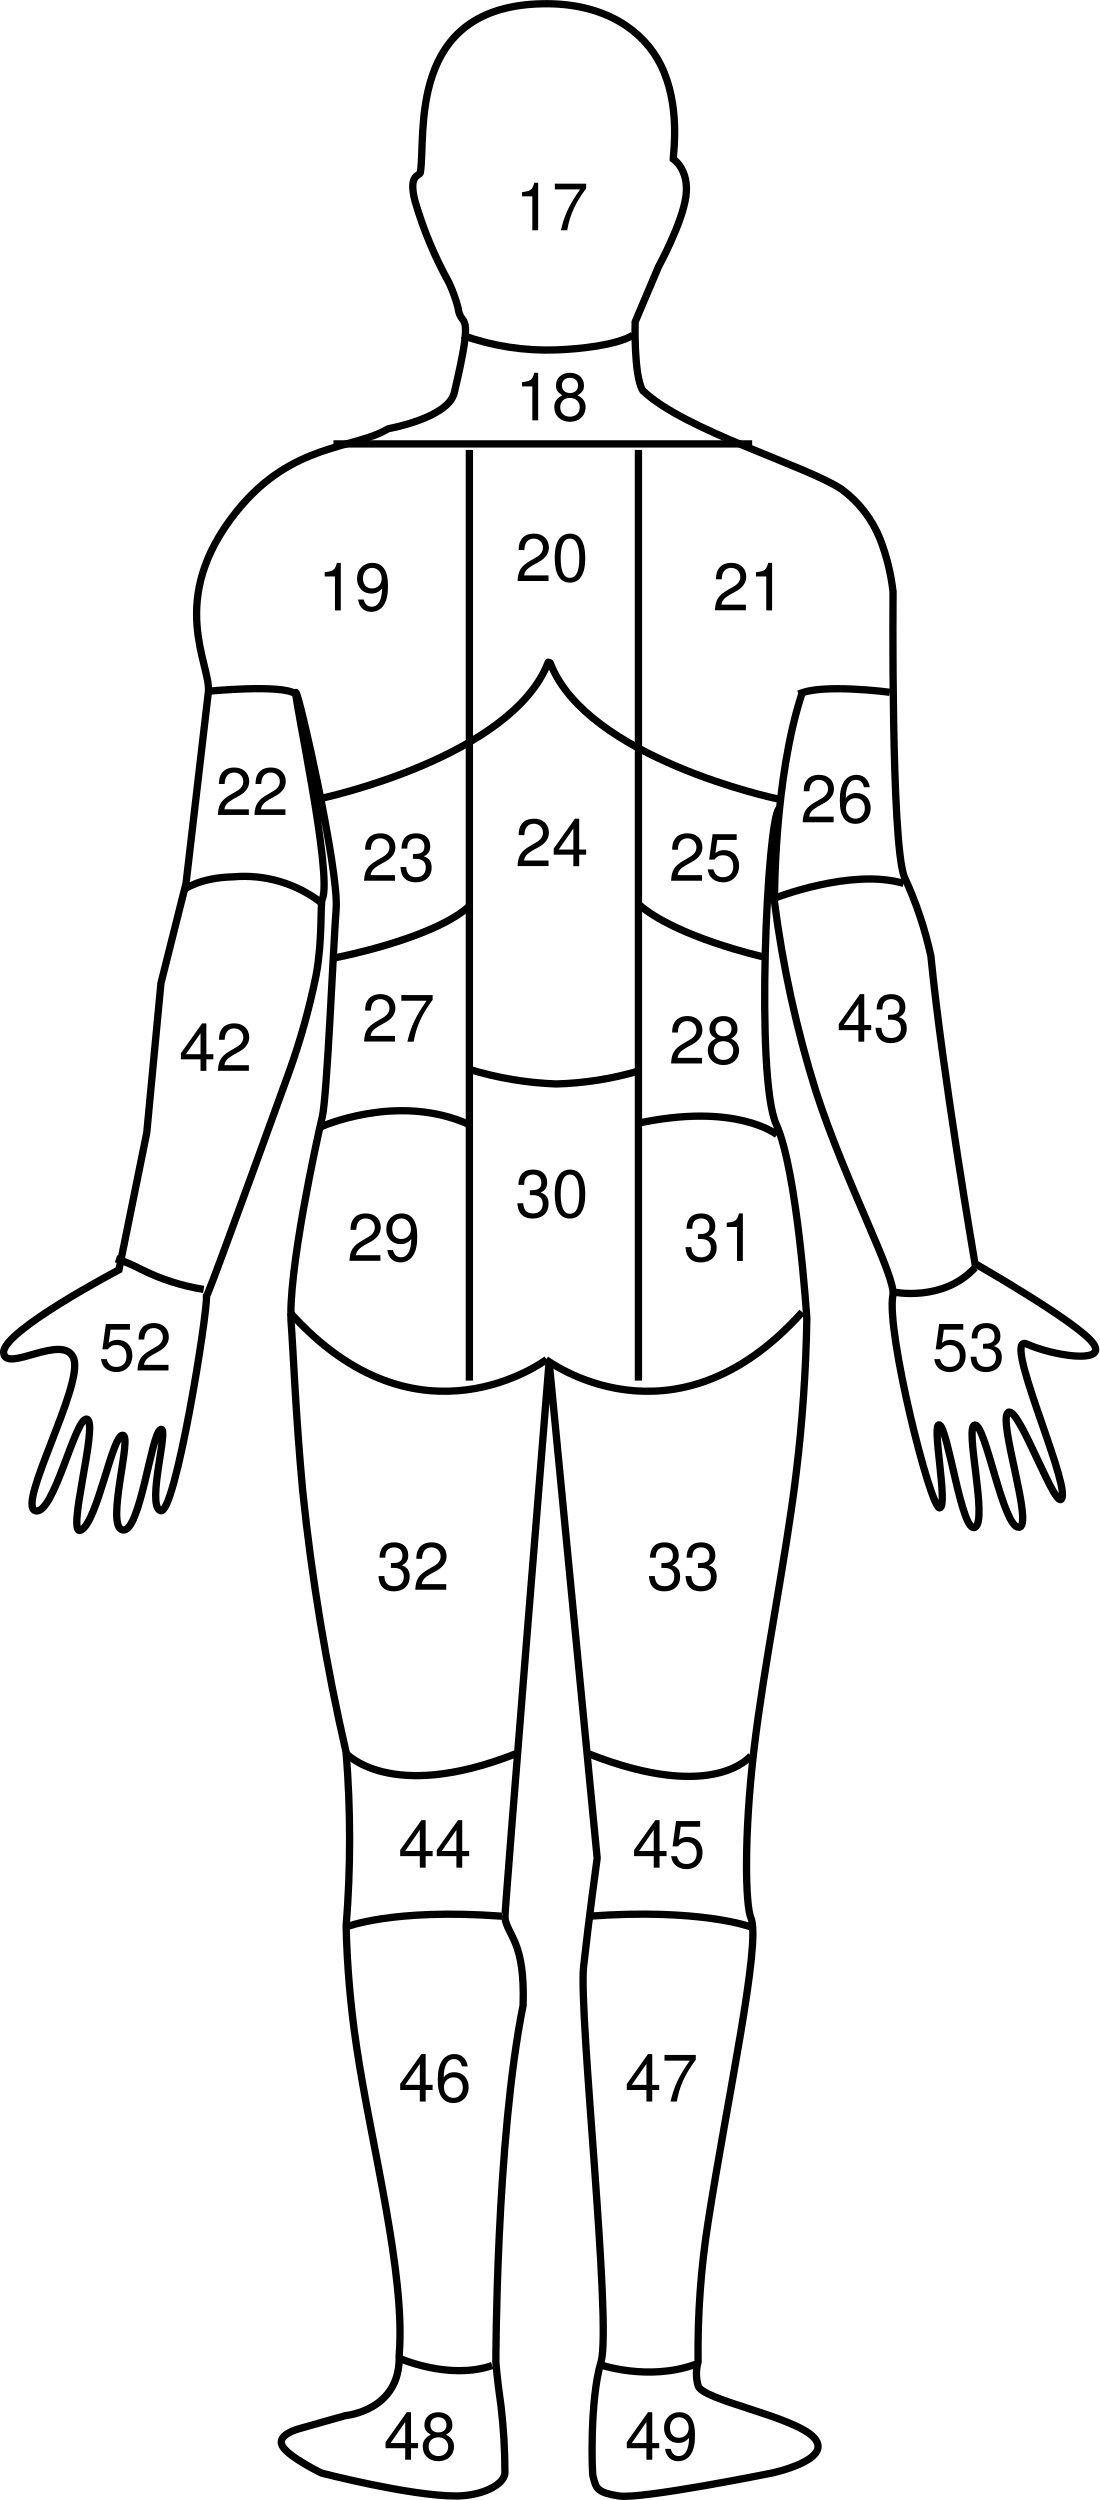
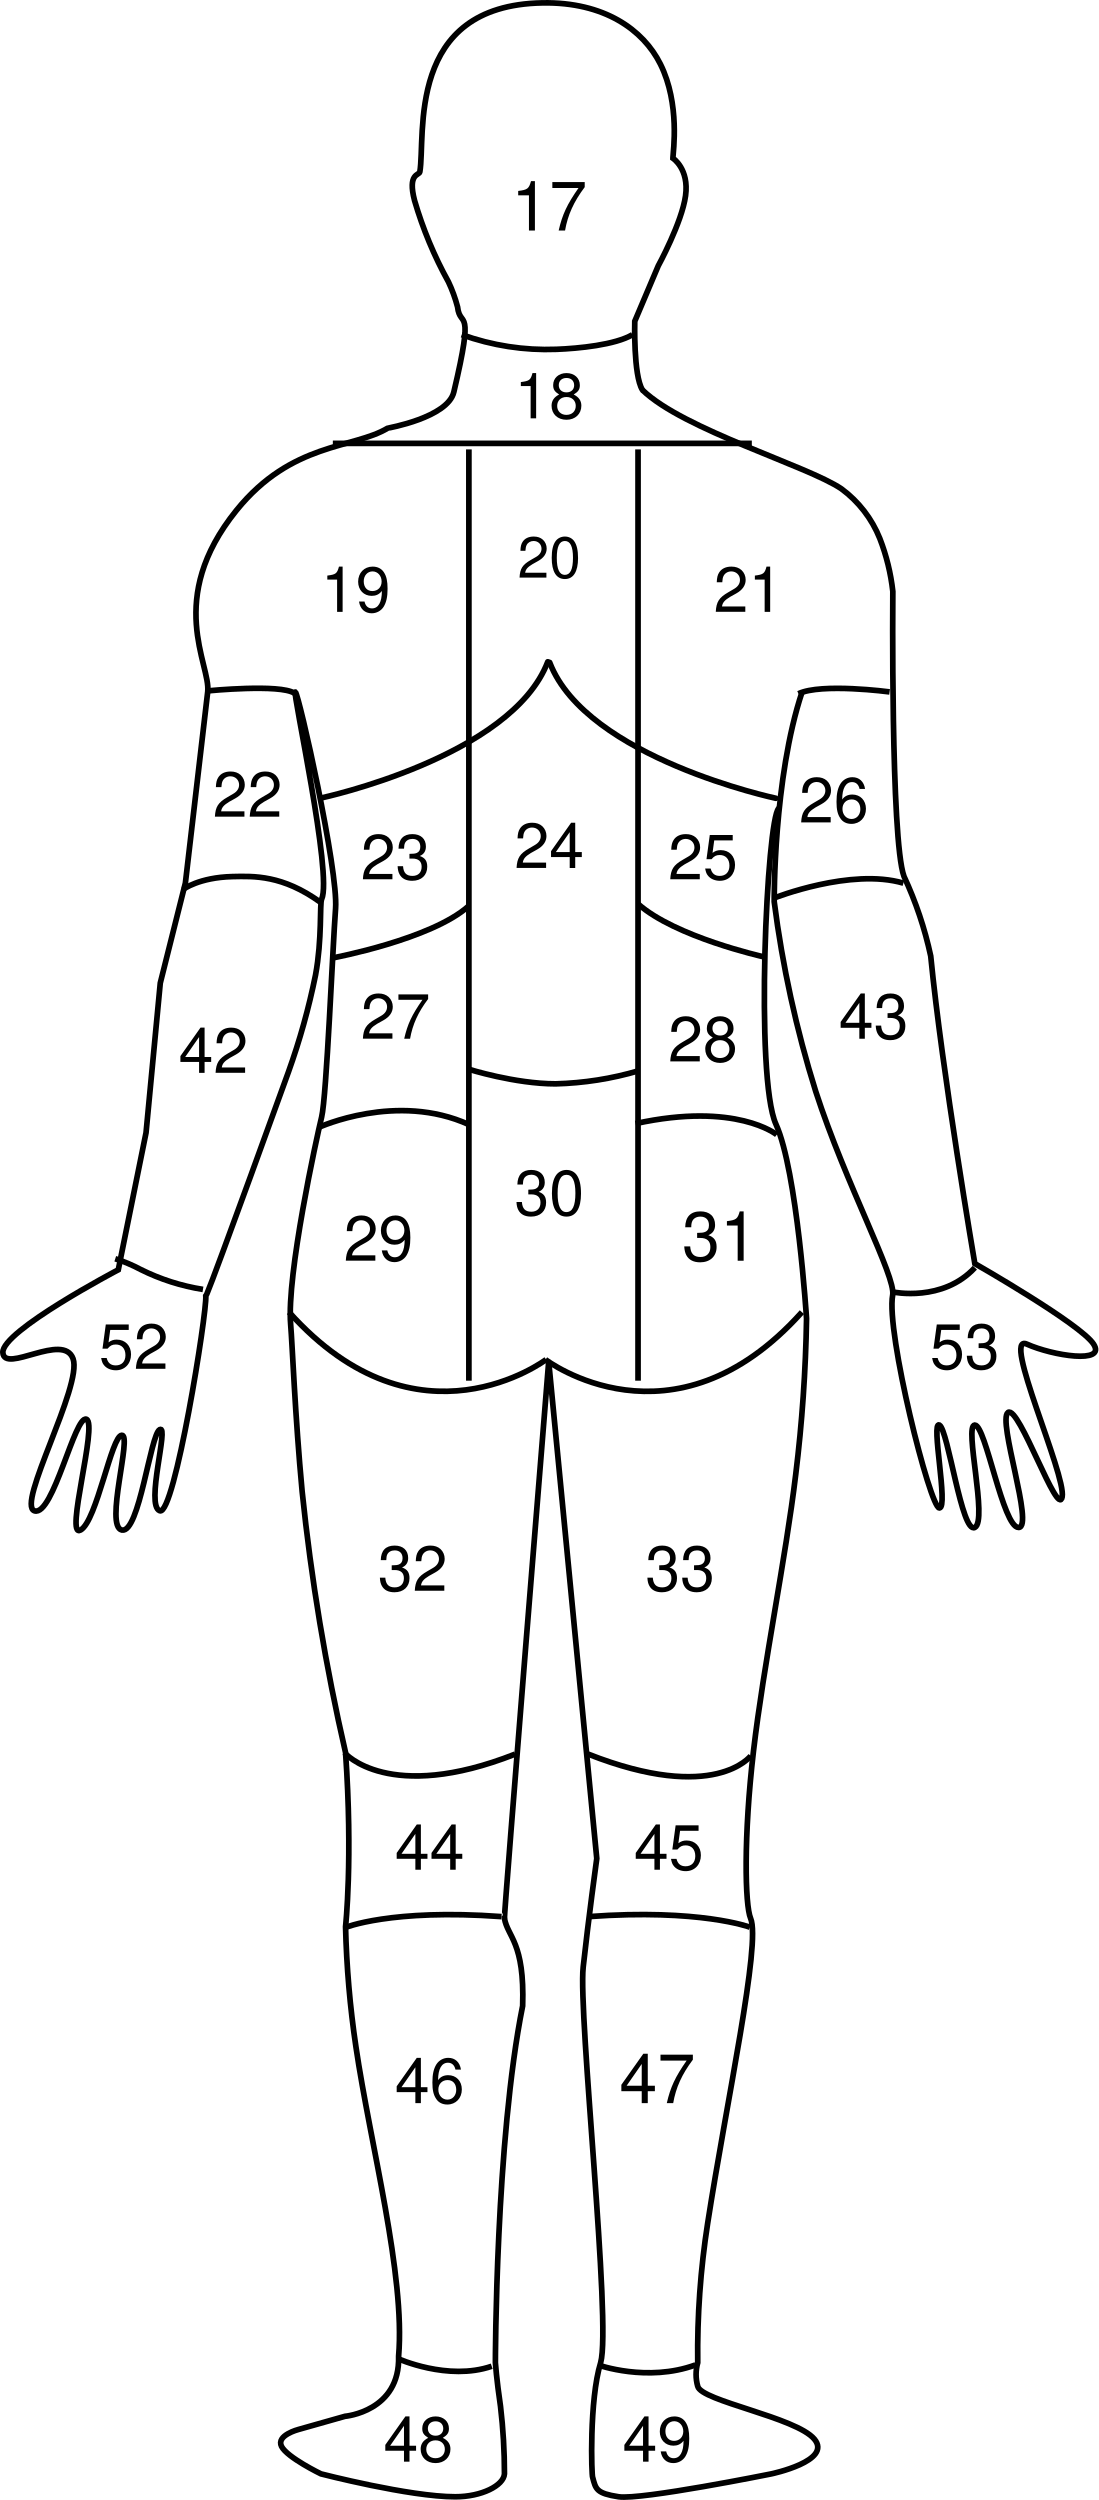
- <svg xmlns="http://www.w3.org/2000/svg" width="150.393" height="342.01" viewBox="0 0 150.393 342.01">
-   <g id="Group_1645" data-name="Group 1645" transform="translate(-112.5 -255.499)">
+ <svg xmlns="http://www.w3.org/2000/svg" width="192.985" height="439.233" viewBox="0 0 192.985 439.233">
+   <g id="Group_1637" data-name="Group 1637" transform="translate(-112.5 -255.499)">
    <g id="Group_1627" data-name="Group 1627" transform="translate(113 256)">
-       <path id="Path_2639" data-name="Path 2639" d="M3123.224,817.224c5.573,5.4,22.572,10.353,27.183,13.49a15.656,15.656,0,0,1,5.252,6.8,28.81,28.81,0,0,1,1.777,7.231s-.3,33.915,1.523,38.952a51.575,51.575,0,0,1,3.657,10.9c1.556,15.865,6.029,42.047,6.029,42.047s14.46,8.257,16.238,11.01-5.609,1.578-9.125,0,5.39,17.858,4.829,20.89-5.912-12.593-7.4-11.549,3.6,15.7,1.446,15.724-4.49-14-5.988-14,1.8,13.068,0,14-3.631-13.337-4.842-14,1.265,11.3,0,11.342-7.332-24.106-6.389-29.112c.469-2.488-6.38-15.089-10.523-27.848a150.718,150.718,0,0,1-5.673-25.928s-.127-16.887,3.81-28.68" transform="translate(-3035.763 -764.276)" fill="none" stroke="#000" stroke-width="1" />
-       <path id="Path_2640" data-name="Path 2640" d="M2180.58,293.186c-1.618,1.524-3.265,36.8-.372,43.183s4.181,26.565,4.181,26.565a200.648,200.648,0,0,1-1.475,21.3c-1.4,11.647-4.384,25.929-5.773,37.8-1.37,11.712-1.166,21.089-.4,22.9,1.443,3.388-3.3,25.116-5.868,41.665a114.027,114.027,0,0,0-1.362,19.079,5.939,5.939,0,0,0,0,3.23c.468,2.023,13.426,4.224,15.942,7.217s-5.875,4.755-5.875,4.755-17.819,3.6-20.881,3.132-3.127-1.056-3.547-2.64c-.158-.138-.491-10.559,1.087-15.694,1.493-5.29-3.083-47.662-2.386-54.088s1.855-14.838,1.855-14.838l-6.573-67.938s-6.161,75.979-6.05,76.119-.073-.427,0,0c.432,2.553,2.775,3.239,2.491,11.964-3.7,18.359-3.728,48.78-3.728,48.78s.146,2.175.7,5.977a77.947,77.947,0,0,1,.539,9.225c-.11,1.608-3.144,3.132-6.718,3.132-6.272,0-18.369-3.132-18.369-3.132s-4.619-2.235-5.388-3.752,2.31-2.315,2.31-2.315l6.363-1.8s7.563-.649,7.333-8.226c.933-11.094-3.862-28.9-5.836-42.3a133.311,133.311,0,0,1-1.42-16.416,147.949,147.949,0,0,0,0-23.8,293.22,293.22,0,0,1-5.932-35.685c-.975-10.394-1.336-20-1.573-22.848-.564-6.774,3.561-25.567,4.236-28.353s1.51-23.281,1.907-28.5-5.019-29.286-5.5-29.6,5.112,25.039,3.589,28.328c-.28.6.076,5.489-.834,10.368a95.172,95.172,0,0,1-3.7,13.247s-10.107,27.957-11.141,30.318a1.208,1.208,0,0,1-.153.28c.174,2.294-4.285,30.122-6.29,29.4s1.3-11.769,0-11.111-2.793,14.232-5.185,13.743,1.412-12.965,0-12.965-3.418,11.7-5.646,12.965,2.376-14.49.8-15.148-4.561,13.3-7.1,12.517,6.578-17.1,5.268-20.791-9.391,2.089-9.6-.843,15.78-11.325,15.78-11.325l3.8-18.742,1.942-20.46,3.433-13.676s2.622-22.447,3.052-26.146-5.889-12.643,3.935-24.814c7.541-9.342,16-8.4,20.664-11.222.02-.011,8.219-1.443,9.048-4.941,2.909-12.261.863-8.554.509-11.642a19.831,19.831,0,0,0-1.245-3.419,54.585,54.585,0,0,1-4.632-11.122c-.978-3.76.639-3.419.722-3.917.825-4.927-2.034-22.784,16.78-23.1,8.407-.143,13.754,3.645,16.109,8.369,2.716,5.449,1.737,12,1.713,12.807,0,.032,0,.062,0,.062s2.231,1.442,1.729,5.12-3.736,9.591-3.736,9.591l-3.209,7.571s-.2,7.38,1.042,9.383" transform="translate(-2074.511 -183.052)" fill="none" stroke="#000" stroke-linecap="round" stroke-width="1" />
-       <path id="Path_2742" data-name="Path 2742" d="M13373.553-4702.584s2.151-1.643,6.749-1.748a17.248,17.248,0,0,1,11.994,3.495" transform="translate(-13348.899 4823.785)" fill="none" stroke="#000" stroke-width="1" />
-       <path id="Path_2743" data-name="Path 2743" d="M13414.724-5014.184s9.85-.969,11.8.323" transform="translate(-13386.666 5108.242)" fill="none" stroke="#000" stroke-linecap="round" stroke-width="1" />
-       <path id="Path_2746" data-name="Path 2746" d="M13826.562-5536.067h0a34.315,34.315,0,0,0,12.951,2c3.022-.115,8.025-.6,10.4-2" transform="translate(-13763.825 5581.431)" fill="none" stroke="#000" stroke-width="1" />
-       <path id="Path_2747" data-name="Path 2747" d="M13617.883-5412.238h57.283" transform="translate(-13572.768 5472.466)" fill="none" stroke="#000" stroke-width="1" />
-       <path id="Path_2748" data-name="Path 2748" d="M13845.085-5412.237v127.323" transform="translate(-13781.372 5473.286)" fill="none" stroke="#000" stroke-width="1" />
-       <path id="Path_2749" data-name="Path 2749" d="M13845.085-5412.237v127.323" transform="translate(-13758.244 5473.286)" fill="none" stroke="#000" stroke-width="1" />
-       <path id="Path_2750" data-name="Path 2750" d="M13836.084-4743.753" transform="translate(-13773.118 4859.908)" fill="#ff5124" stroke="#000" stroke-width="1" />
-       <path id="Path_2751" data-name="Path 2751" d="M13600.486-4866.114s25.99-5.562,30.965-18.611" transform="translate(-13556.953 4974.814)" fill="none" stroke="#000" stroke-linecap="round" stroke-width="1" />
-       <path id="Path_2752" data-name="Path 2752" d="M13652.328-4868.087s-25.843-5.5-30.889-18.5c0-.013-.015-.039-.025-.065" transform="translate(-13546.649 4976.834)" fill="none" stroke="#000" stroke-linecap="round" stroke-width="1" />
-       <path id="Path_2753" data-name="Path 2753" d="M13596.859-4330.791s10.655-4.9,20.566-.363" transform="translate(-13553.666 4484.53)" fill="none" stroke="#000" stroke-width="1" />
-       <path id="Path_2754" data-name="Path 2754" d="M13761.93-4330.629s-5.543-4.535-19.314-1.521" transform="translate(-13656.119 4485.373)" fill="none" stroke="#000" stroke-width="1" />
-       <path id="Path_2755" data-name="Path 2755" d="M13620.857-4738.1s13.366-2.518,18.459-7.036" transform="translate(-13575.68 4868.662)" fill="none" stroke="#000" stroke-width="1" />
-       <path id="Path_2756" data-name="Path 2756" d="M13638.07-4741.859s-11.955-2.678-17.053-7.2" transform="translate(-13534.17 4872.253)" fill="none" stroke="#000" stroke-width="1" />
-       <path id="Path_2757" data-name="Path 2757" d="M13582.44-3979.744s-17.488,13.242-35.154-6.476" transform="translate(-13508.158 4165.222)" fill="none" stroke="#000" stroke-width="1" />
-       <path id="Path_2758" data-name="Path 2758" d="M13545.067-3979.736s17.393,13.233,35.061-6.484" transform="translate(-13470.884 4165.222)" fill="none" stroke="#000" stroke-width="1" />
-       <path id="Path_2759" data-name="Path 2759" d="M13639.309-3258.965s6.009,6.988,23.322.166" transform="translate(-13592.58 3498.223)" fill="none" stroke="#000" stroke-width="1" />
-       <path id="Path_2760" data-name="Path 2760" d="M13661.551-3256.724s-4.929,6.593-22.242-.229" transform="translate(-13559.293 3496.377)" fill="none" stroke="#000" stroke-width="1" />
-       <path id="Path_2761" data-name="Path 2761" d="M13639.309-2990.366s6.293-2.634,21.456-1.522" transform="translate(-13592.587 3253.53)" fill="none" stroke="#000" stroke-width="1" />
-       <path id="Path_2762" data-name="Path 2762" d="M13661.353-2990.508s-6.882-2.559-22.044-1.448" transform="translate(-13559.211 3253.597)" fill="none" stroke="#000" stroke-width="1" />
-       <path id="Path_2763" data-name="Path 2763" d="M13726.866-2261.968s6.884,3.132,12.884,1.065" transform="translate(-13672.912 2584.016)" fill="none" stroke="#000" stroke-width="1" />
-       <path id="Path_2764" data-name="Path 2764" d="M14057.146-2251.2s6.743,2.417,13.339,0" transform="translate(-13975.786 2574.131)" fill="none" stroke="#000" stroke-width="1" />
-       <path id="Path_2765" data-name="Path 2765" d="M14541.8-4055.879s6.786,1.437,11.186-3.332" transform="translate(-14420.095 4232.128)" fill="none" stroke="#000" stroke-width="1" />
-       <path id="Path_2766" data-name="Path 2766" d="M14347.3-4697.855s10.481-4.137,17.655-2.02" transform="translate(-14241.831 4820.228)" fill="none" stroke="#000" stroke-width="1" />
-       <path id="Path_2767" data-name="Path 2767" d="M14400.118-5013.914s-9.338-1.24-12.457.247" transform="translate(-14278.886 5108.119)" fill="none" stroke="#000" stroke-width="1" />
-       <path id="Path_2877" data-name="Path 2877" d="M2266.486,2274.089a20.68,20.68,0,0,1,3.478,1.471,29.278,29.278,0,0,0,8.513,2.723" transform="translate(-2251.117 -2102.388)" fill="none" stroke="#000" stroke-width="1" />
+       <path id="Path_2639" data-name="Path 2639" d="M3123.224,817.224c7.162,6.934,29.007,13.3,34.934,17.336a20.122,20.122,0,0,1,6.75,8.734,37.039,37.039,0,0,1,2.284,9.292s-.386,43.585,1.957,50.058a66.3,66.3,0,0,1,4.7,14.006c2,20.389,7.748,54.035,7.748,54.035s18.583,10.611,20.867,14.149-7.208,2.027-11.727,0,6.926,22.949,6.206,26.845-7.6-16.183-9.51-14.841,4.627,20.174,1.858,20.207-5.77-17.994-7.694-17.994,2.31,16.794,0,17.994-4.667-17.139-6.222-17.994,1.625,14.523,0,14.575-9.423-30.979-8.21-37.412c.6-3.2-8.2-19.391-13.522-35.787a193.677,193.677,0,0,1-7.291-33.32s-.164-21.7,4.9-36.857" transform="translate(-3010.828 -749.181)" fill="none" stroke="#000" stroke-width="1" />
+       <path id="Path_2640" data-name="Path 2640" d="M2210.821,324.585c-2.079,1.959-4.2,47.3-.478,55.494s5.373,34.138,5.373,34.138a257.8,257.8,0,0,1-1.9,27.378c-1.8,14.967-5.634,33.321-7.419,48.574-1.76,15.051-1.5,27.1-.509,29.424,1.855,4.354-4.24,32.277-7.541,53.544a146.55,146.55,0,0,0-1.75,24.518,7.633,7.633,0,0,0,0,4.151c.6,2.6,17.253,5.428,20.487,9.275s-7.55,6.111-7.55,6.111-22.9,4.625-26.834,4.025-4.019-1.357-4.559-3.393c-.2-.177-.632-13.57,1.4-20.168,1.919-6.8-3.962-61.25-3.066-69.509s2.384-19.068,2.384-19.068l-8.446-87.307s-7.917,97.641-7.775,97.821-.093-.548,0,0c.555,3.281,3.567,4.163,3.2,15.375-4.757,23.594-4.791,62.688-4.791,62.688s.187,2.795.9,7.681a100.153,100.153,0,0,1,.693,11.856c-.142,2.066-4.04,4.025-8.634,4.025-8.06,0-23.606-4.025-23.606-4.025s-5.935-2.872-6.924-4.822,2.969-2.975,2.969-2.975l8.177-2.315s9.719-.834,9.423-10.571c1.2-14.257-4.963-37.146-7.5-54.354a171.316,171.316,0,0,1-1.824-21.1s1.3-11.909,0-30.59a376.784,376.784,0,0,1-7.624-45.859c-1.253-13.358-1.717-25.7-2.022-29.362-.725-8.7,4.576-32.857,5.444-36.436s1.94-29.918,2.451-36.625-6.45-37.635-7.063-38.045,6.57,32.178,4.612,36.4c-.36.777.1,7.054-1.073,13.324a122.313,122.313,0,0,1-4.757,17.023s-12.989,35.928-14.318,38.962a1.552,1.552,0,0,1-.2.36c.223,2.948-5.507,38.71-8.083,37.781s1.666-15.124,0-14.279-3.589,18.289-6.663,17.661,1.814-16.661,0-16.661-4.393,15.033-7.256,16.661,3.053-18.621,1.03-19.467S2083.342,449,2080.08,448s8.453-21.98,6.77-26.718-12.068,2.684-12.336-1.084,20.279-14.554,20.279-14.554l4.877-24.085,2.5-26.294,4.412-17.575s3.369-28.847,3.923-33.6-7.568-16.248,5.057-31.888c9.691-12.005,20.568-10.8,26.555-14.422.025-.014,10.562-1.855,11.628-6.35,3.738-15.756,1.109-10.993.654-14.961a25.473,25.473,0,0,0-1.6-4.393,70.139,70.139,0,0,1-5.953-14.293c-1.257-4.832.821-4.393.928-5.034,1.06-6.332-2.614-29.279,21.564-29.69,10.8-.183,17.675,4.684,20.7,10.755,3.49,7,2.232,15.422,2.2,16.458,0,.042,0,.08,0,.08s2.867,1.854,2.222,6.58-4.8,12.326-4.8,12.326l-4.124,9.73s-.261,9.484,1.339,12.058" transform="translate(-2074.511 -183.052)" fill="none" stroke="#000" stroke-linecap="round" stroke-width="1" />
+       <path id="Path_2742" data-name="Path 2742" d="M13373.553-4702.079s2.766-2.111,8.674-2.246c3.771-.085,8.768-.29,15.414,4.491" transform="translate(-13341.871 4857.835)" fill="none" stroke="#000" stroke-width="1" />
+       <path id="Path_2743" data-name="Path 2743" d="M13414.725-5014.084s12.656-1.245,15.16.415" transform="translate(-13378.668 5134.958)" fill="none" stroke="#000" stroke-linecap="round" stroke-width="1" />
+       <path id="Path_2746" data-name="Path 2746" d="M13826.563-5536.067h0a44.089,44.089,0,0,0,16.643,2.573c3.885-.148,10.314-.772,13.361-2.573" transform="translate(-13745.939 5594.365)" fill="none" stroke="#000" stroke-width="1" />
+       <path id="Path_2747" data-name="Path 2747" d="M13617.883-5412.238h73.613" transform="translate(-13559.905 5489.637)" fill="none" stroke="#000" stroke-width="1" />
+       <path id="Path_2748" data-name="Path 2748" d="M13845.085-5412.237v163.624" transform="translate(-13763.207 5490.691)" fill="none" stroke="#000" stroke-width="1" />
+       <path id="Path_2749" data-name="Path 2749" d="M13845.085-5412.237v163.624" transform="translate(-13733.485 5490.691)" fill="none" stroke="#000" stroke-width="1" />
+       <path id="Path_2750" data-name="Path 2750" d="M13836.084-4743.753" transform="translate(-13755.166 4893.024)" fill="#ff5124" stroke="#000" stroke-width="1" />
+       <path id="Path_2751" data-name="Path 2751" d="M13600.485-4860.808s33.4-7.148,39.793-23.917" transform="translate(-13544.541 5000.499)" fill="none" stroke="#000" stroke-linecap="round" stroke-width="1" />
+       <path id="Path_2752" data-name="Path 2752" d="M13661.143-4862.793s-33.211-7.067-39.7-23.78c-.006-.016-.02-.05-.033-.084" transform="translate(-13525.334 5002.543)" fill="none" stroke="#000" stroke-linecap="round" stroke-width="1" />
+       <path id="Path_2753" data-name="Path 2753" d="M13596.859-4330.139s13.693-6.294,26.43-.466" transform="translate(-13541.352 4527.71)" fill="none" stroke="#000" stroke-width="1" />
+       <path id="Path_2754" data-name="Path 2754" d="M13767.438-4329.9s-7.125-5.828-24.822-1.954" transform="translate(-13631.459 4528.762)" fill="none" stroke="#000" stroke-width="1" />
+       <path id="Path_2755" data-name="Path 2755" d="M13620.857-4736.1s17.178-3.235,23.721-9.042" transform="translate(-13562.8 4903.878)" fill="none" stroke="#000" stroke-width="1" />
+       <path id="Path_2756" data-name="Path 2756" d="M13642.933-4739.808s-15.365-3.44-21.916-9.247" transform="translate(-13509.408 4907.378)" fill="none" stroke="#000" stroke-width="1" />
+       <path id="Path_2757" data-name="Path 2757" d="M13592.464-3977.9s-22.475,17.017-45.178-8.323" transform="translate(-13497.003 4216.256)" fill="none" stroke="#000" stroke-width="1" />
+       <path id="Path_2758" data-name="Path 2758" d="M13545.066-3977.887s22.352,17.006,45.057-8.333" transform="translate(-13449.732 4216.256)" fill="none" stroke="#000" stroke-width="1" />
+       <path id="Path_2759" data-name="Path 2759" d="M13639.308-3258.965s7.723,8.979,29.973.212" transform="translate(-13579.257 3566.436)" fill="none" stroke="#000" stroke-width="1" />
+       <path id="Path_2760" data-name="Path 2760" d="M13667.892-3256.658s-6.334,8.472-28.584-.295" transform="translate(-13536.479 3564.638)" fill="none" stroke="#000" stroke-width="1" />
+       <path id="Path_2761" data-name="Path 2761" d="M13639.308-2989.854s8.088-3.385,27.574-1.956" transform="translate(-13579.266 3328.046)" fill="none" stroke="#000" stroke-width="1" />
+       <path id="Path_2762" data-name="Path 2762" d="M13667.638-2990.016s-8.844-3.289-28.33-1.861" transform="translate(-13536.374 3328.112)" fill="none" stroke="#000" stroke-width="1" />
+       <path id="Path_2763" data-name="Path 2763" d="M13726.866-2261.968s8.846,4.025,16.557,1.368" transform="translate(-13657.529 2675.833)" fill="none" stroke="#000" stroke-width="1" />
+       <path id="Path_2764" data-name="Path 2764" d="M14057.146-2251.2s8.666,3.107,17.143,0" transform="translate(-13952.59 2666.2)" fill="none" stroke="#000" stroke-width="1" />
+       <path id="Path_2765" data-name="Path 2765" d="M14541.8-4054.93s8.723,1.846,14.375-4.281" transform="translate(-14385.396 4281.427)" fill="none" stroke="#000" stroke-width="1" />
+       <path id="Path_2766" data-name="Path 2766" d="M14347.3-4697.107s13.469-5.316,22.688-2.6" transform="translate(-14211.764 4854.369)" fill="none" stroke="#000" stroke-width="1" />
+       <path id="Path_2767" data-name="Path 2767" d="M14403.67-5013.775s-12-1.594-16.008.317" transform="translate(-14247.875 5134.838)" fill="none" stroke="#000" stroke-width="1" />
+       <path id="Path_2877" data-name="Path 2877" d="M2266.486,2274.089a26.561,26.561,0,0,1,4.469,1.89,37.625,37.625,0,0,0,10.94,3.5" transform="translate(-2246.735 -2053.436)" fill="none" stroke="#000" stroke-width="1" />
    </g>
-     <text id="_17" data-name="17" transform="translate(188 287)" font-size="9" font-family="Helvetica">
-       <tspan x="-5.005" y="0">17</tspan>
+     <text id="_17" data-name="17" transform="translate(209 296)" font-size="12" font-family="Helvetica">
+       <tspan x="-6.674" y="0">17</tspan>
    </text>
-     <text id="_18" data-name="18" transform="translate(188 313)" font-size="9" font-family="Helvetica">
-       <tspan x="-5.005" y="0">18</tspan>
+     <text id="_18" data-name="18" transform="translate(209 329)" font-size="11" font-family="Helvetica">
+       <tspan x="-6.118" y="0">18</tspan>
    </text>
-     <text id="_19" data-name="19" transform="translate(161 339)" font-size="9" font-family="Helvetica">
-       <tspan x="-5.005" y="0">19</tspan>
+     <text id="_19" data-name="19" transform="translate(175 363)" font-size="11" font-family="Helvetica">
+       <tspan x="-6.118" y="0">19</tspan>
    </text>
-     <text id="_22" data-name="22" transform="translate(147 367)" font-size="9" font-family="Helvetica">
-       <tspan x="-5.005" y="0">22</tspan>
+     <text id="_22" data-name="22" transform="translate(156 399)" font-size="11" font-family="Helvetica">
+       <tspan x="-6.118" y="0">22</tspan>
    </text>
-     <text id="_42" data-name="42" transform="translate(142 402)" font-size="9" font-family="Helvetica">
-       <tspan x="-5.005" y="0">42</tspan>
+     <text id="_42" data-name="42" transform="translate(150 444)" font-size="11" font-family="Helvetica">
+       <tspan x="-6.118" y="0">42</tspan>
    </text>
-     <text id="_27" data-name="27" transform="translate(167 398)" font-size="9" font-family="Helvetica">
-       <tspan x="-5.005" y="0">27</tspan>
+     <text id="_27" data-name="27" transform="translate(182 438)" font-size="11" font-family="Helvetica">
+       <tspan x="-6.118" y="0">27</tspan>
    </text>
-     <text id="_29" data-name="29" transform="translate(165 428)" font-size="9" font-family="Helvetica">
-       <tspan x="-5.005" y="0">29</tspan>
+     <text id="_29" data-name="29" transform="translate(179 477)" font-size="11" font-family="Helvetica">
+       <tspan x="-6.118" y="0">29</tspan>
    </text>
-     <text id="_32" data-name="32" transform="translate(169 473)" font-size="9" font-family="Helvetica">
-       <tspan x="-5.005" y="0">32</tspan>
+     <text id="_32" data-name="32" transform="translate(185 535)" font-size="11" font-family="Helvetica">
+       <tspan x="-6.118" y="0">32</tspan>
    </text>
-     <text id="_44" data-name="44" transform="translate(172 511)" font-size="9" font-family="Helvetica">
-       <tspan x="-5.005" y="0">44</tspan>
+     <text id="_44" data-name="44" transform="translate(188 584)" font-size="11" font-family="Helvetica">
+       <tspan x="-6.118" y="0">44</tspan>
    </text>
-     <text id="_46" data-name="46" transform="translate(172 543)" font-size="9" font-family="Helvetica">
-       <tspan x="-5.005" y="0">46</tspan>
+     <text id="_46" data-name="46" transform="translate(188 625)" font-size="11" font-family="Helvetica">
+       <tspan x="-6.118" y="0">46</tspan>
    </text>
-     <text id="_48" data-name="48" transform="translate(170 592)" font-size="9" font-family="Helvetica">
-       <tspan x="-5.005" y="0">48</tspan>
+     <text id="_48" data-name="48" transform="translate(186 688)" font-size="11" font-family="Helvetica">
+       <tspan x="-6.118" y="0">48</tspan>
    </text>
-     <text id="_49" data-name="49" transform="translate(203 592)" font-size="9" font-family="Helvetica">
-       <tspan x="-5.005" y="0">49</tspan>
+     <text id="_49" data-name="49" transform="translate(228 688)" font-size="11" font-family="Helvetica">
+       <tspan x="-6.118" y="0">49</tspan>
    </text>
-     <text id="_47" data-name="47" transform="translate(203 543)" font-size="9" font-family="Helvetica">
-       <tspan x="-5.005" y="0">47</tspan>
+     <text id="_47" data-name="47" transform="translate(228 625)" font-size="12" font-family="Helvetica">
+       <tspan x="-6.674" y="0">47</tspan>
    </text>
-     <text id="_33" data-name="33" transform="translate(206 473)" font-size="9" font-family="Helvetica">
-       <tspan x="-5.005" y="0">33</tspan>
+     <text id="_33" data-name="33" transform="translate(232 535)" font-size="11" font-family="Helvetica">
+       <tspan x="-6.118" y="0">33</tspan>
    </text>
-     <text id="_45" data-name="45" transform="translate(204 511)" font-size="9" font-family="Helvetica">
-       <tspan x="-5.005" y="0">45</tspan>
+     <text id="_45" data-name="45" transform="translate(230 584)" font-size="11" font-family="Helvetica">
+       <tspan x="-6.118" y="0">45</tspan>
    </text>
-     <text id="_31" data-name="31" transform="translate(211 428)" font-size="9" font-family="Helvetica">
-       <tspan x="-5.005" y="0">31</tspan>
+     <text id="_31" data-name="31" transform="translate(239 477)" font-size="12" font-family="Helvetica">
+       <tspan x="-6.674" y="0">31</tspan>
    </text>
-     <text id="_53" data-name="53" transform="translate(245 443)" font-size="9" font-family="Helvetica">
-       <tspan x="-5.005" y="0">53</tspan>
+     <text id="_53" data-name="53" transform="translate(282 496)" font-size="11" font-family="Helvetica">
+       <tspan x="-6.118" y="0">53</tspan>
    </text>
-     <text id="_52" data-name="52" transform="translate(131 443)" font-size="9" font-family="Helvetica">
-       <tspan x="-5.005" y="0">52</tspan>
+     <text id="_52" data-name="52" transform="translate(136 496)" font-size="11" font-family="Helvetica">
+       <tspan x="-6.118" y="0">52</tspan>
    </text>
-     <text id="_30" data-name="30" transform="translate(188 422)" font-size="9" font-family="Helvetica">
-       <tspan x="-5.005" y="0">30</tspan>
+     <text id="_30" data-name="30" transform="translate(209 469)" font-size="11" font-family="Helvetica">
+       <tspan x="-6.118" y="0">30</tspan>
    </text>
-     <text id="_28" data-name="28" transform="translate(209 401)" font-size="9" font-family="Helvetica">
-       <tspan x="-5.005" y="0">28</tspan>
+     <text id="_28" data-name="28" transform="translate(236 442)" font-size="11" font-family="Helvetica">
+       <tspan x="-6.118" y="0">28</tspan>
    </text>
-     <text id="_43" data-name="43" transform="translate(232 398)" font-size="9" font-family="Helvetica">
-       <tspan x="-5.005" y="0">43</tspan>
+     <text id="_43" data-name="43" transform="translate(266 438)" font-size="11" font-family="Helvetica">
+       <tspan x="-6.118" y="0">43</tspan>
    </text>
-     <text id="_23" data-name="23" transform="translate(167 376)" font-size="9" font-family="Helvetica">
-       <tspan x="-5.005" y="0">23</tspan>
+     <text id="_23" data-name="23" transform="translate(182 410)" font-size="11" font-family="Helvetica">
+       <tspan x="-6.118" y="0">23</tspan>
    </text>
-     <text id="_24" data-name="24" transform="translate(188 374)" font-size="9" font-family="Helvetica">
-       <tspan x="-5.005" y="0">24</tspan>
+     <text id="_24" data-name="24" transform="translate(209 408)" font-size="11" font-family="Helvetica">
+       <tspan x="-6.118" y="0">24</tspan>
    </text>
-     <text id="_25" data-name="25" transform="translate(209 376)" font-size="9" font-family="Helvetica">
-       <tspan x="-5.005" y="0">25</tspan>
+     <text id="_25" data-name="25" transform="translate(236 410)" font-size="11" font-family="Helvetica">
+       <tspan x="-6.118" y="0">25</tspan>
    </text>
-     <text id="_26" data-name="26" transform="translate(227 368)" font-size="9" font-family="Helvetica">
-       <tspan x="-5.005" y="0">26</tspan>
+     <text id="_26" data-name="26" transform="translate(259 400)" font-size="11" font-family="Helvetica">
+       <tspan x="-6.118" y="0">26</tspan>
    </text>
-     <text id="_20" data-name="20" transform="translate(188 335)" font-size="9" font-family="Helvetica">
-       <tspan x="-5.005" y="0">20</tspan>
+     <text id="_20" data-name="20" transform="translate(209 357)" font-size="10" font-family="Helvetica">
+       <tspan x="-5.562" y="0">20</tspan>
    </text>
-     <text id="_21" data-name="21" transform="translate(215 339)" font-size="9" font-family="Helvetica">
-       <tspan x="-5.005" y="0">21</tspan>
+     <text id="_21" data-name="21" transform="translate(244 363)" font-size="11" font-family="Helvetica">
+       <tspan x="-6.118" y="0">21</tspan>
    </text>
-     <path id="Path_2879" data-name="Path 2879" d="M6069.658,197.78a46.509,46.509,0,0,0,11.921,2.009A44.154,44.154,0,0,0,6092.921,198" transform="translate(-5893 204)" fill="none" stroke="#000" stroke-width="1" />
+     <path id="Path_2879" data-name="Path 2879" d="M6069.658,197.78s8.133,2.581,15.32,2.581a56.745,56.745,0,0,0,14.575-2.294" transform="translate(-5874.851 245.562)" fill="none" stroke="#000" stroke-width="1" />
  </g>
</svg>
